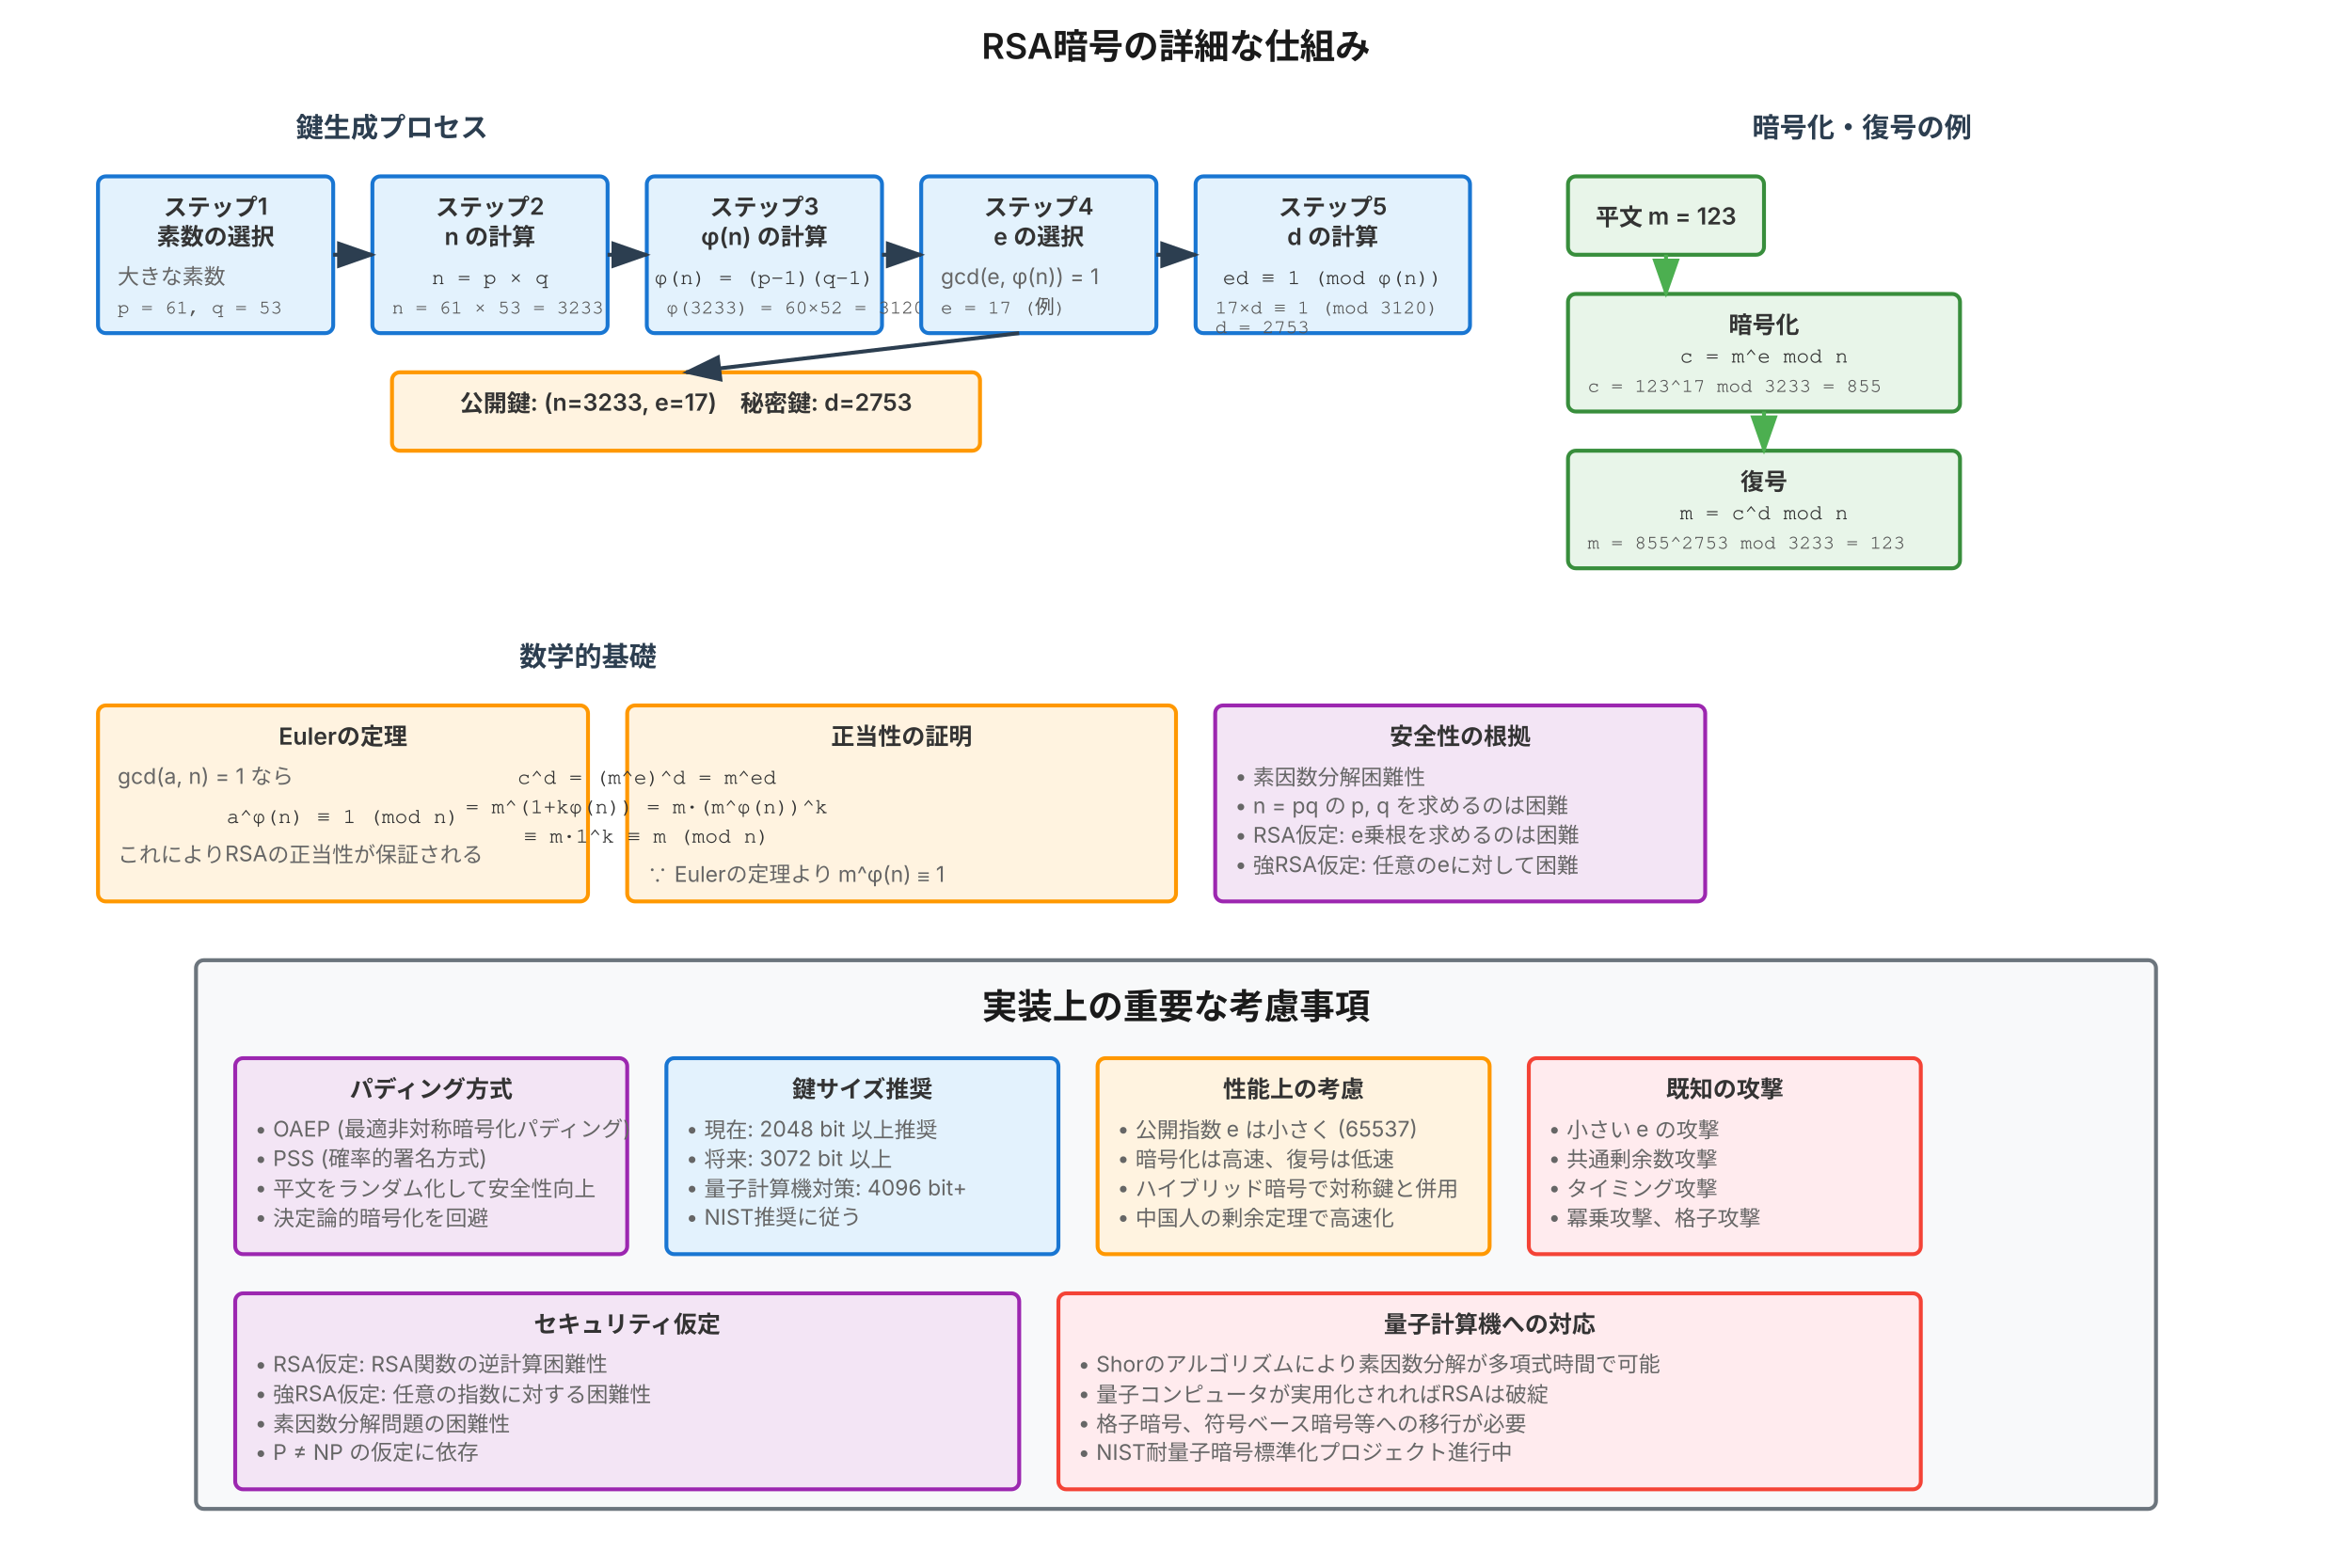
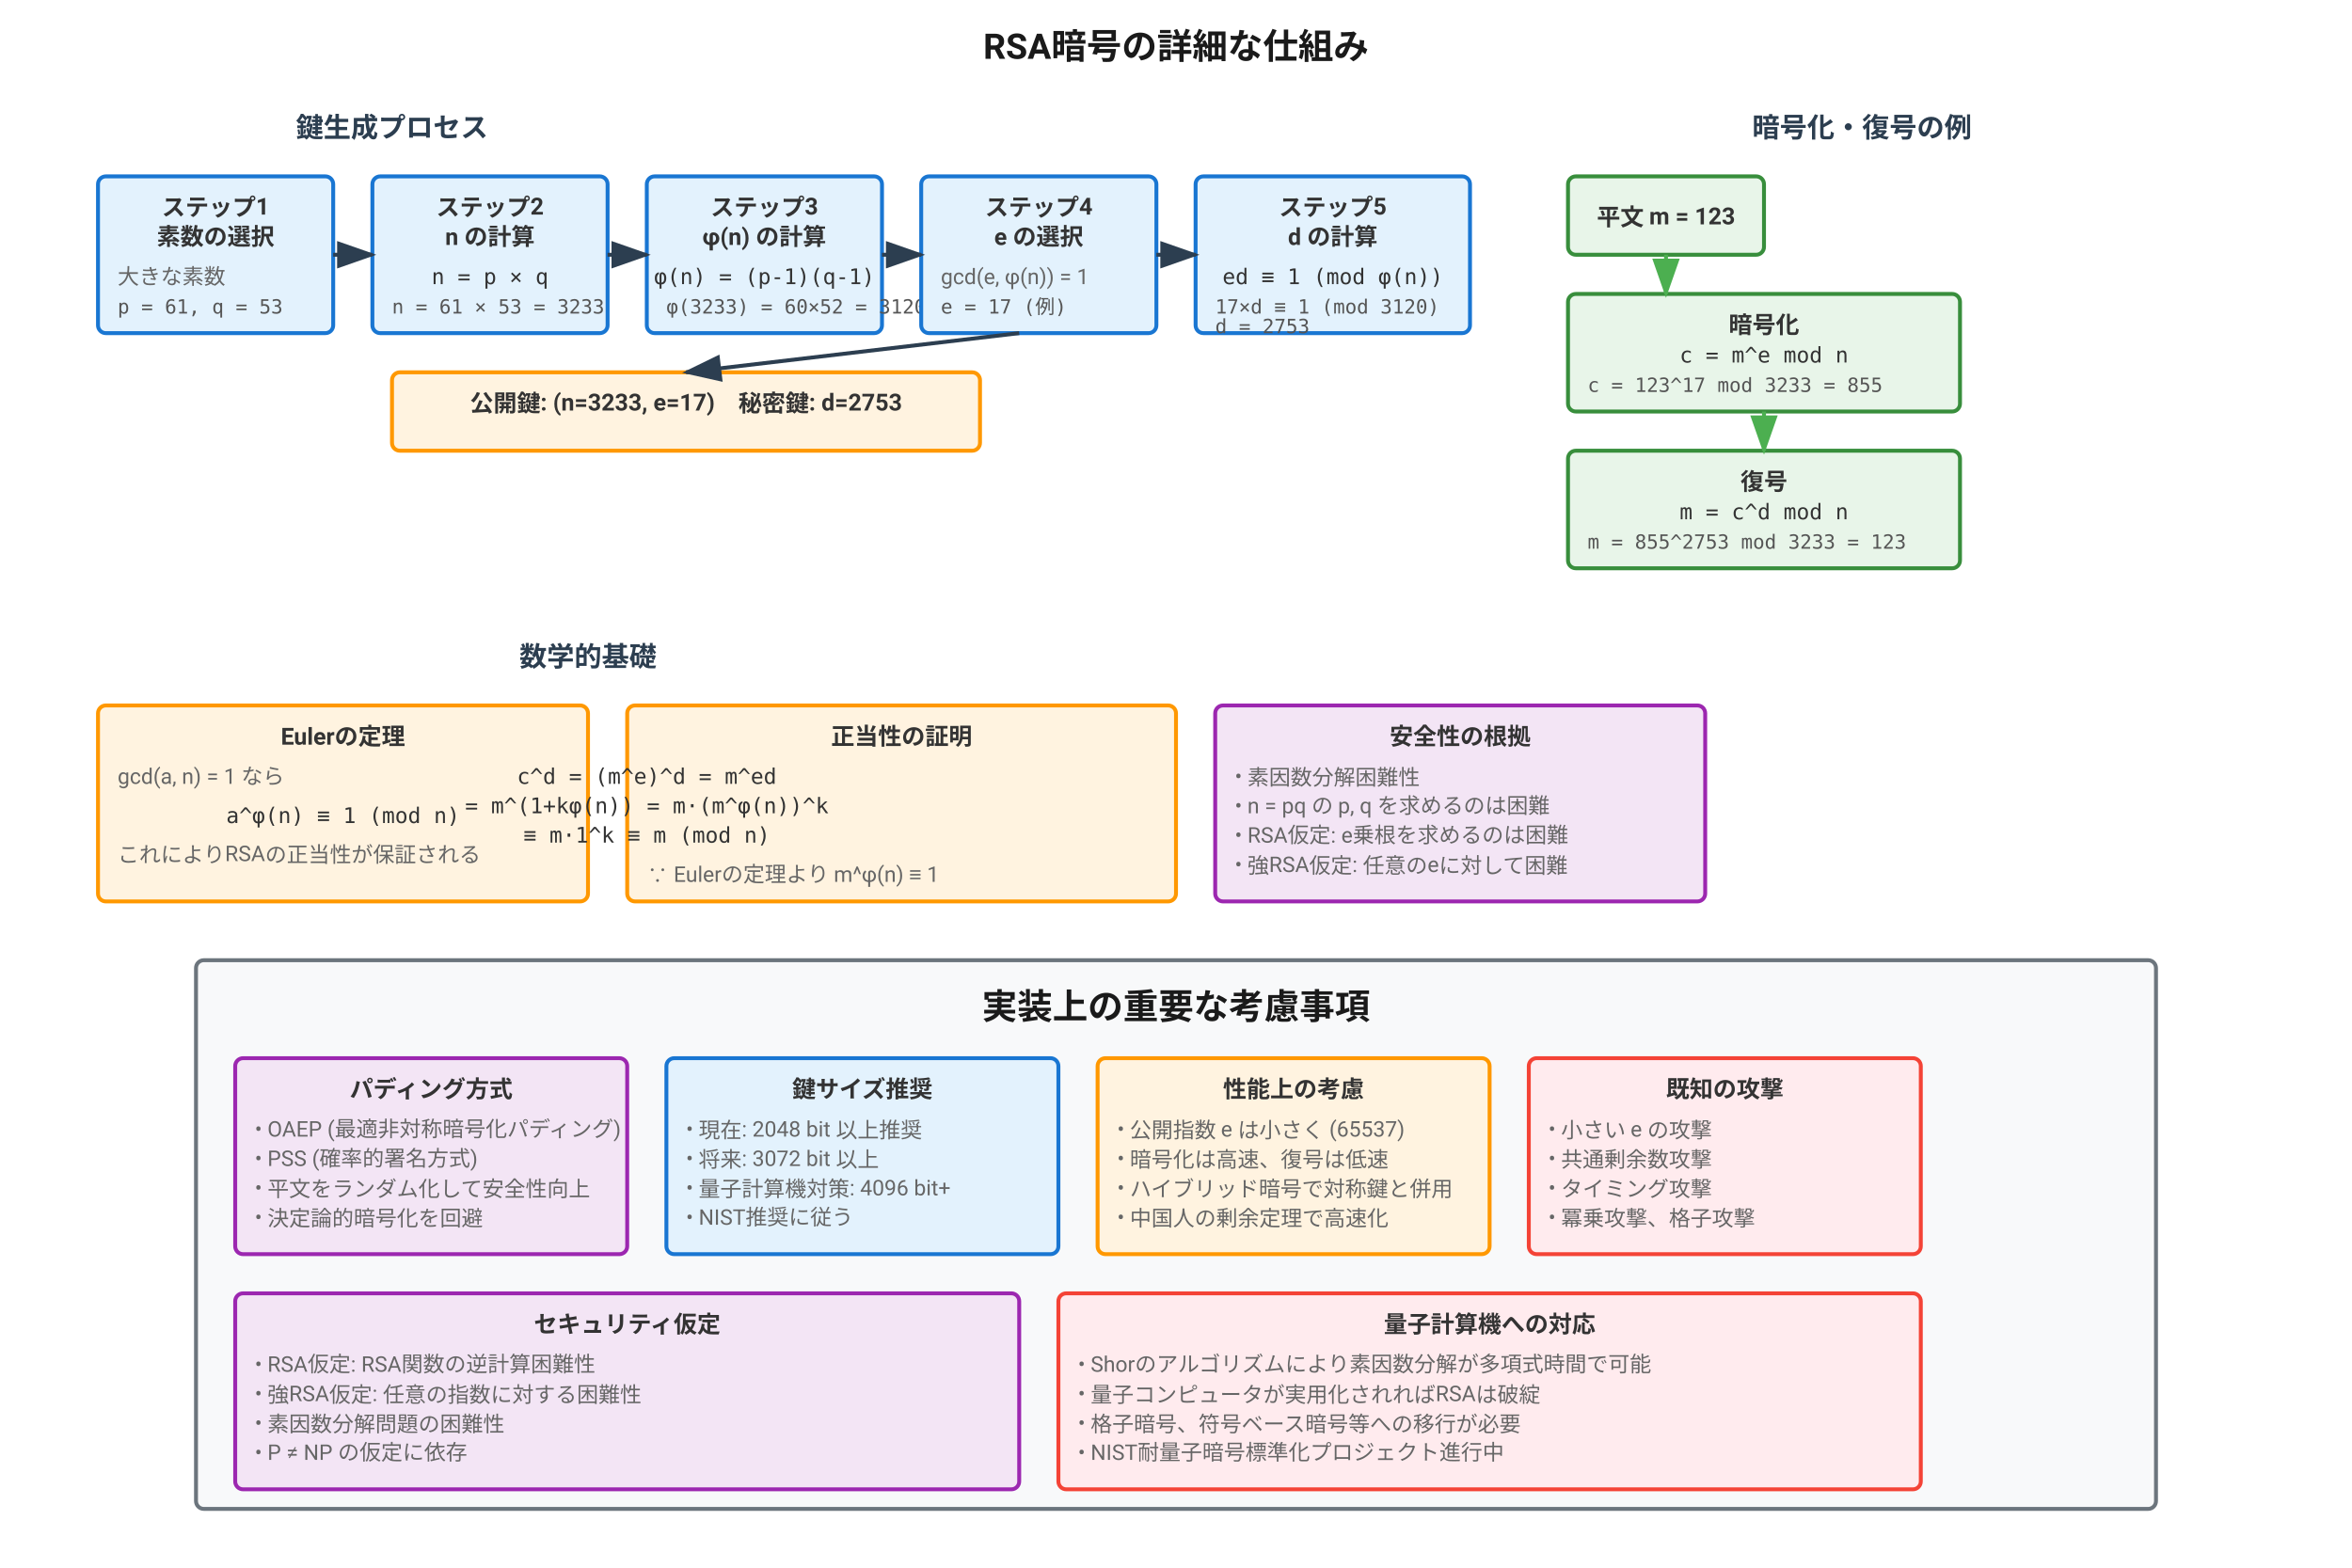
<svg xmlns="http://www.w3.org/2000/svg" viewBox="0 0 1200 800">
  <defs>
    <style>
      .key-generation { fill: #e3f2fd; stroke: #1976d2; stroke-width: 2px; }
      .encryption-box { fill: #e8f5e9; stroke: #388e3c; stroke-width: 2px; }
      .math-foundation { fill: #fff3e0; stroke: #ff9800; stroke-width: 2px; }
      .security-box { fill: #f3e5f5; stroke: #9c27b0; stroke-width: 2px; }
      .warning-box { fill: #ffebee; stroke: #f44336; stroke-width: 2px; }
      
      .step-box { 
        rx: 4px; 
        ry: 4px; 
-         font-family: Inter, Helvetica, sans-serif;
+         font-family: -apple-system, BlinkMacSystemFont, "Segoe UI", Roboto, "Helvetica Neue", Arial, "Noto Sans", sans-serif;
      }
      
      .title { 
-         font-family: Inter, Helvetica, sans-serif;
+         font-family: -apple-system, BlinkMacSystemFont, "Segoe UI", Roboto, "Helvetica Neue", Arial, "Noto Sans", sans-serif;
        font-size: 18px; 
        font-weight: 600; 
        text-anchor: middle; 
        fill: #1a1a1a;
      }
      
      .subtitle { 
-         font-family: Inter, Helvetica, sans-serif;
+         font-family: -apple-system, BlinkMacSystemFont, "Segoe UI", Roboto, "Helvetica Neue", Arial, "Noto Sans", sans-serif;
        font-size: 14px; 
        font-weight: 600; 
        text-anchor: middle; 
        fill: #2c3e50;
      }
      
      .step-title { 
-         font-family: Inter, Helvetica, sans-serif;
+         font-family: -apple-system, BlinkMacSystemFont, "Segoe UI", Roboto, "Helvetica Neue", Arial, "Noto Sans", sans-serif;
        font-size: 12px; 
        font-weight: 600; 
        text-anchor: middle; 
        fill: #333;
      }
      
      .step-description { 
-         font-family: Inter, Helvetica, sans-serif;
+         font-family: -apple-system, BlinkMacSystemFont, "Segoe UI", Roboto, "Helvetica Neue", Arial, "Noto Sans", sans-serif;
        font-size: 11px; 
        font-weight: 400; 
        text-anchor: start; 
        fill: #666;
      }
      
      .formula { 
-         font-family: Courier, monospace;
+         font-family: "Monaco", "Menlo", "Ubuntu Mono", "Consolas", "source-code-pro", monospace;
        font-size: 11px; 
        font-weight: 500; 
        text-anchor: middle; 
        fill: #333;
      }
      
      .example-text { 
-         font-family: Courier, monospace;
+         font-family: "Monaco", "Menlo", "Ubuntu Mono", "Consolas", "source-code-pro", monospace;
        font-size: 10px; 
        font-weight: 400; 
        text-anchor: start; 
        fill: #555;
      }
      
      .arrow {
        stroke: #2c3e50;
        stroke-width: 2px;
        fill: none;
        marker-end: url(#arrowhead);
      }
      
      .process-arrow {
        stroke: #4caf50;
        stroke-width: 2px;
        fill: none;
        marker-end: url(#process-arrowhead);
      }
    </style>
    <marker id="arrowhead" markerWidth="10" markerHeight="7" refX="9" refY="3.5" orient="auto">
      <polygon points="0 0, 10 3.5, 0 7" fill="#2c3e50" />
    </marker>
    <marker id="process-arrowhead" markerWidth="10" markerHeight="7" refX="9" refY="3.5" orient="auto">
      <polygon points="0 0, 10 3.5, 0 7" fill="#4caf50" />
    </marker>
  </defs>
  <text x="600" y="30" class="title">RSA暗号の詳細な仕組み</text>
  <g id="key-generation">
    <text x="200" y="70" class="subtitle">鍵生成プロセス</text>
    <rect x="50" y="90" width="120" height="80" class="step-box key-generation" />
    <text x="110" y="110" class="step-title">ステップ1</text>
    <text x="110" y="125" class="step-title">素数の選択</text>
    <text x="60" y="145" class="step-description">大きな素数</text>
    <text x="60" y="160" class="example-text">p = 61, q = 53</text>
    <rect x="190" y="90" width="120" height="80" class="step-box key-generation" />
    <text x="250" y="110" class="step-title">ステップ2</text>
    <text x="250" y="125" class="step-title">n の計算</text>
    <text x="250" y="145" class="formula">n = p × q</text>
    <text x="200" y="160" class="example-text">n = 61 × 53 = 3233</text>
    <rect x="330" y="90" width="120" height="80" class="step-box key-generation" />
    <text x="390" y="110" class="step-title">ステップ3</text>
    <text x="390" y="125" class="step-title">φ(n) の計算</text>
    <text x="390" y="145" class="formula">φ(n) = (p-1)(q-1)</text>
    <text x="340" y="160" class="example-text">φ(3233) = 60×52 = 3120</text>
    <rect x="470" y="90" width="120" height="80" class="step-box key-generation" />
    <text x="530" y="110" class="step-title">ステップ4</text>
    <text x="530" y="125" class="step-title">e の選択</text>
    <text x="480" y="145" class="step-description">gcd(e, φ(n)) = 1</text>
    <text x="480" y="160" class="example-text">e = 17 (例)</text>
    <rect x="610" y="90" width="140" height="80" class="step-box key-generation" />
    <text x="680" y="110" class="step-title">ステップ5</text>
    <text x="680" y="125" class="step-title">d の計算</text>
    <text x="680" y="145" class="formula">ed ≡ 1 (mod φ(n))</text>
    <text x="620" y="160" class="example-text">17×d ≡ 1 (mod 3120)</text>
    <text x="620" y="170" class="example-text">d = 2753</text>
    <rect x="200" y="190" width="300" height="40" style="fill: #fff3e0; stroke: #ff9800; stroke-width: 2px; rx: 4px;" />
    <text x="350" y="210" class="step-title">公開鍵: (n=3233, e=17)　秘密鍵: d=2753</text>
    <path d="M 170 130 L 190 130" class="arrow" />
    <path d="M 310 130 L 330 130" class="arrow" />
    <path d="M 450 130 L 470 130" class="arrow" />
    <path d="M 590 130 L 610 130" class="arrow" />
    <path d="M 520 170 L 350 190" class="arrow" />
  </g>
  <g id="encryption-decryption">
    <text x="950" y="70" class="subtitle">暗号化・復号の例</text>
    <rect x="800" y="90" width="100" height="40" class="step-box encryption-box" />
    <text x="850" y="115" class="step-title">平文 m = 123</text>
    <rect x="800" y="150" width="200" height="60" class="step-box encryption-box" />
    <text x="900" y="170" class="step-title">暗号化</text>
    <text x="900" y="185" class="formula">c = m^e mod n</text>
    <text x="810" y="200" class="example-text">c = 123^17 mod 3233 = 855</text>
    <rect x="800" y="230" width="200" height="60" class="step-box encryption-box" />
    <text x="900" y="250" class="step-title">復号</text>
    <text x="900" y="265" class="formula">m = c^d mod n</text>
    <text x="810" y="280" class="example-text">m = 855^2753 mod 3233 = 123</text>
    <path d="M 850 130 L 850 150" class="process-arrow" />
    <path d="M 900 210 L 900 230" class="process-arrow" />
  </g>
  <g id="mathematical-foundation">
    <text x="300" y="340" class="subtitle">数学的基礎</text>
    <rect x="50" y="360" width="250" height="100" class="step-box math-foundation" />
    <text x="175" y="380" class="step-title">Eulerの定理</text>
    <text x="60" y="400" class="step-description">gcd(a, n) = 1 なら</text>
    <text x="175" y="420" class="formula">a^φ(n) ≡ 1 (mod n)</text>
    <text x="60" y="440" class="step-description">これによりRSAの正当性が保証される</text>
    <rect x="320" y="360" width="280" height="100" class="step-box math-foundation" />
    <text x="460" y="380" class="step-title">正当性の証明</text>
    <text x="330" y="400" class="formula">c^d = (m^e)^d = m^ed</text>
    <text x="330" y="415" class="formula">= m^(1+kφ(n)) = m·(m^φ(n))^k</text>
    <text x="330" y="430" class="formula">≡ m·1^k ≡ m (mod n)</text>
    <text x="330" y="450" class="step-description">∵ Eulerの定理より m^φ(n) ≡ 1</text>
    <rect x="620" y="360" width="250" height="100" class="step-box security-box" />
    <text x="745" y="380" class="step-title">安全性の根拠</text>
    <text x="630" y="400" class="step-description">• 素因数分解困難性</text>
    <text x="630" y="415" class="step-description">• n = pq の p, q を求めるのは困難</text>
    <text x="630" y="430" class="step-description">• RSA仮定: e乗根を求めるのは困難</text>
    <text x="630" y="445" class="step-description">• 強RSA仮定: 任意のeに対して困難</text>
  </g>
  <rect x="100" y="490" width="1000" height="280" style="fill: #f8f9fa; stroke: #6c757d; stroke-width: 2px; rx: 4px;" />
  <text x="600" y="520" class="title">実装上の重要な考慮事項</text>
  <rect x="120" y="540" width="200" height="100" class="step-box security-box" />
  <text x="220" y="560" class="step-title">パディング方式</text>
  <text x="130" y="580" class="step-description">• OAEP (最適非対称暗号化パディング)</text>
  <text x="130" y="595" class="step-description">• PSS (確率的署名方式)</text>
  <text x="130" y="610" class="step-description">• 平文をランダム化して安全性向上</text>
  <text x="130" y="625" class="step-description">• 決定論的暗号化を回避</text>
  <rect x="340" y="540" width="200" height="100" class="step-box key-generation" />
  <text x="440" y="560" class="step-title">鍵サイズ推奨</text>
  <text x="350" y="580" class="step-description">• 現在: 2048 bit 以上推奨</text>
  <text x="350" y="595" class="step-description">• 将来: 3072 bit 以上</text>
  <text x="350" y="610" class="step-description">• 量子計算機対策: 4096 bit+</text>
  <text x="350" y="625" class="step-description">• NIST推奨に従う</text>
  <rect x="560" y="540" width="200" height="100" class="step-box math-foundation" />
  <text x="660" y="560" class="step-title">性能上の考慮</text>
  <text x="570" y="580" class="step-description">• 公開指数 e は小さく (65537)</text>
  <text x="570" y="595" class="step-description">• 暗号化は高速、復号は低速</text>
  <text x="570" y="610" class="step-description">• ハイブリッド暗号で対称鍵と併用</text>
  <text x="570" y="625" class="step-description">• 中国人の剰余定理で高速化</text>
  <rect x="780" y="540" width="200" height="100" class="step-box warning-box" />
  <text x="880" y="560" class="step-title">既知の攻撃</text>
  <text x="790" y="580" class="step-description">• 小さい e の攻撃</text>
  <text x="790" y="595" class="step-description">• 共通剰余数攻撃</text>
  <text x="790" y="610" class="step-description">• タイミング攻撃</text>
  <text x="790" y="625" class="step-description">• 冪乗攻撃、格子攻撃</text>
  <rect x="120" y="660" width="400" height="100" class="step-box security-box" />
  <text x="320" y="680" class="step-title">セキュリティ仮定</text>
  <text x="130" y="700" class="step-description">• RSA仮定: RSA関数の逆計算困難性</text>
  <text x="130" y="715" class="step-description">• 強RSA仮定: 任意の指数に対する困難性</text>
  <text x="130" y="730" class="step-description">• 素因数分解問題の困難性</text>
  <text x="130" y="745" class="step-description">• P ≠ NP の仮定に依存</text>
  <rect x="540" y="660" width="440" height="100" class="step-box warning-box" />
  <text x="760" y="680" class="step-title">量子計算機への対応</text>
  <text x="550" y="700" class="step-description">• Shorのアルゴリズムにより素因数分解が多項式時間で可能</text>
  <text x="550" y="715" class="step-description">• 量子コンピュータが実用化されればRSAは破綻</text>
  <text x="550" y="730" class="step-description">• 格子暗号、符号ベース暗号等への移行が必要</text>
  <text x="550" y="745" class="step-description">• NIST耐量子暗号標準化プロジェクト進行中</text>
</svg>
